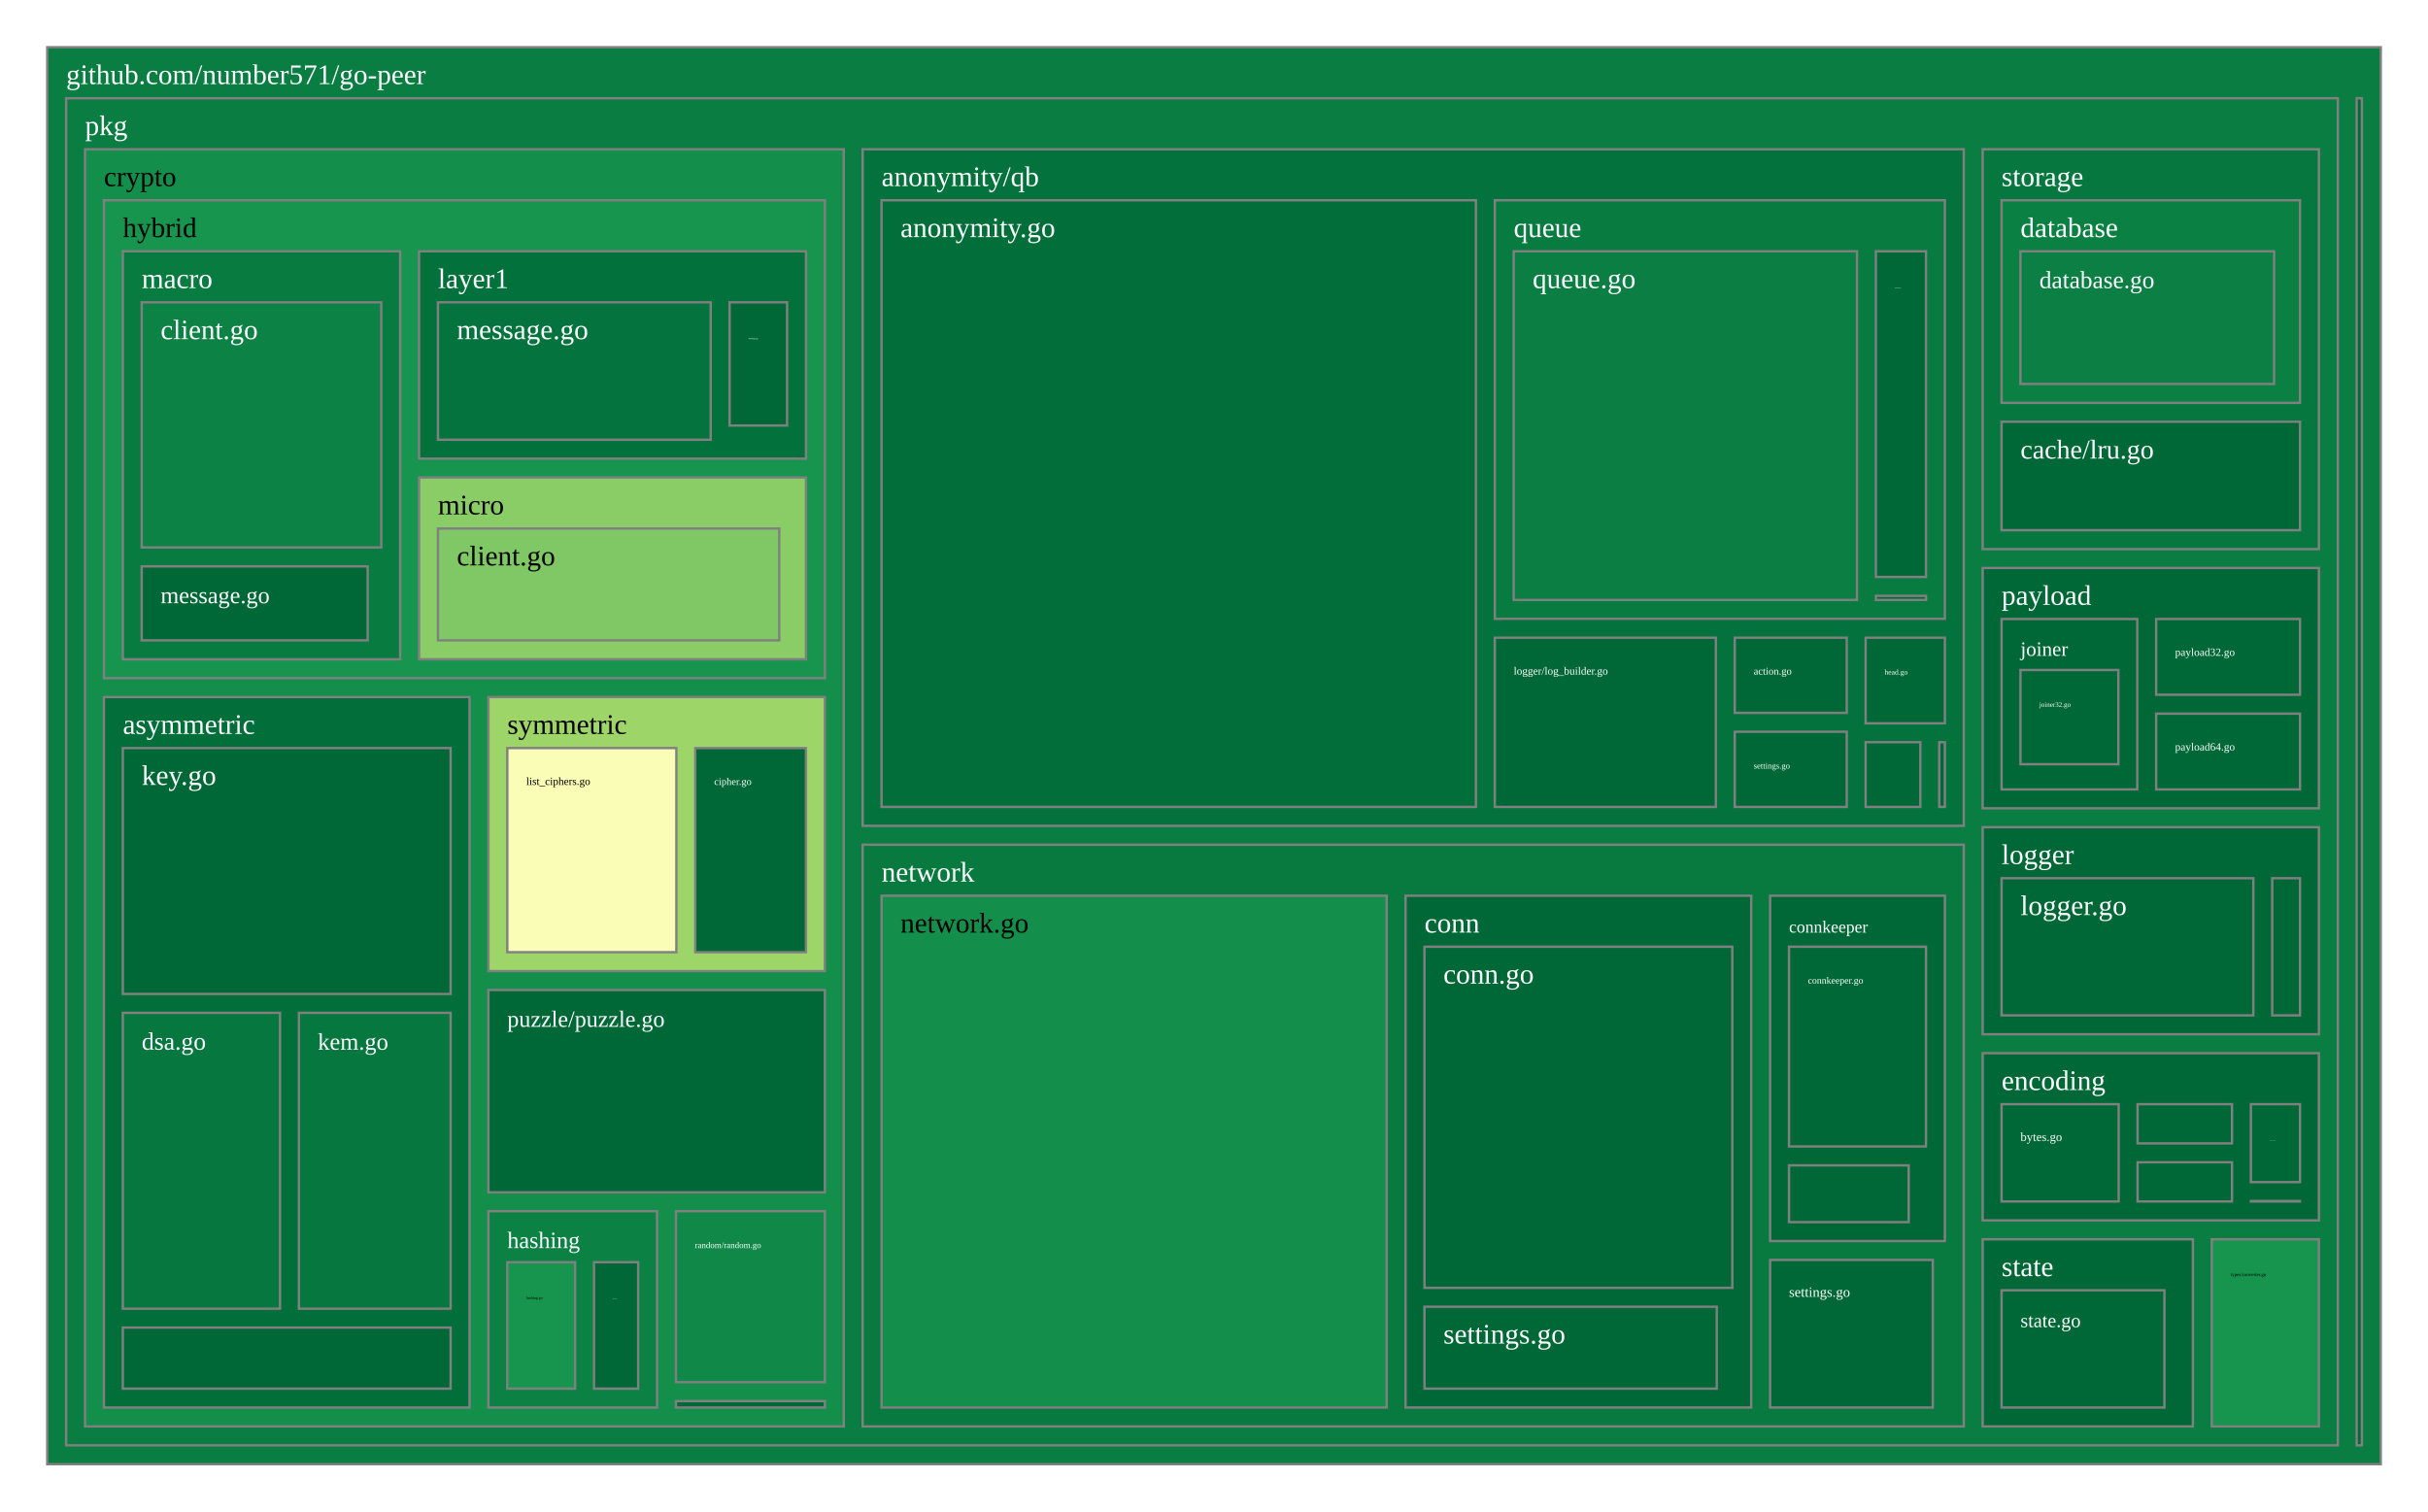
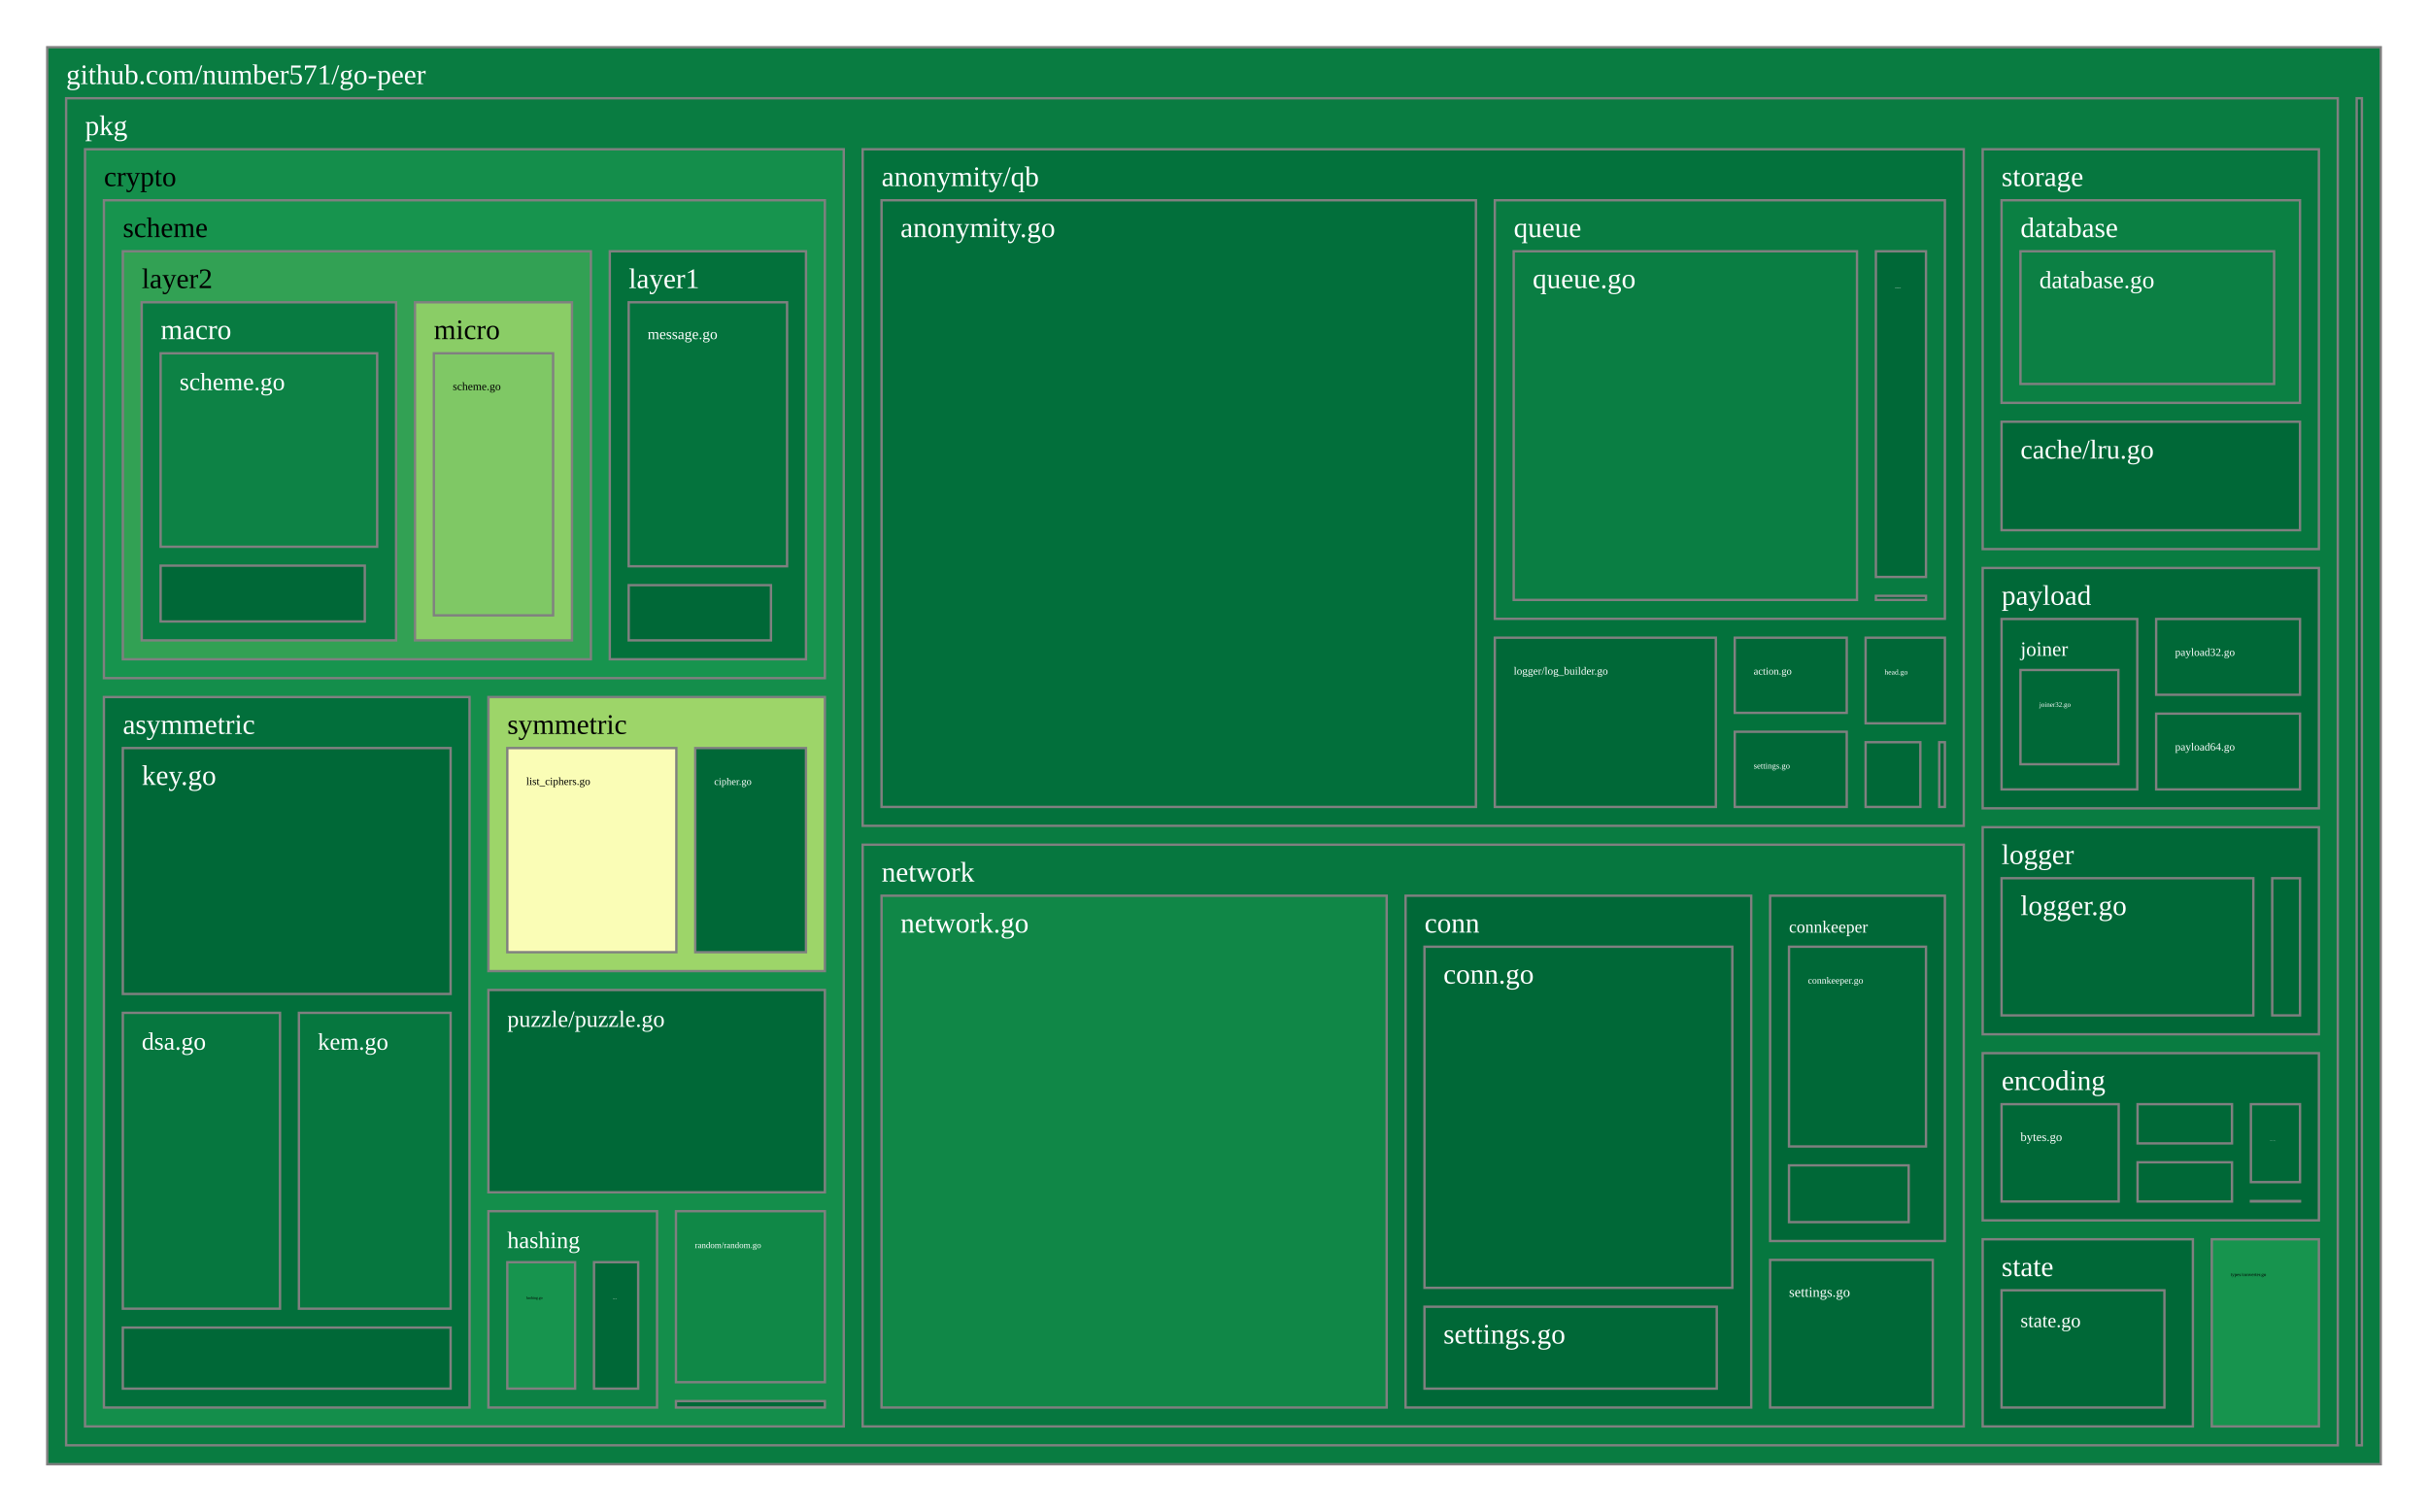
<svg xmlns="http://www.w3.org/2000/svg" viewBox="0 0 1028 640" style="background: white none repeat scroll 0% 0%;">
  <g>
-     <rect x="20" y="20" width="988" height="600" style="fill: rgb(9, 125, 66);opacity:1;fill-opacity:1.00;stroke:rgb(128,128,128);stroke-width:1px;stroke-opacity:1.00;" />
+     <rect x="20" y="20" width="988" height="600" style="fill: rgb(9, 124, 65);opacity:1;fill-opacity:1.00;stroke:rgb(128,128,128);stroke-width:1px;stroke-opacity:1.00;" />
    <text data-notex="1" text-anchor="start" transform="translate(28,35.6) scale(1)" style="font-family: Open Sans, verdana, arial, sans-serif !important; font-size: 12px; fill: rgb(255, 255, 255); fill-opacity: 1.00; white-space: pre;" data-math="N">github.com/number571/go-peer</text>
  </g>
  <g>
-     <rect x="28" y="41.6" width="961.808" height="570.4" style="fill: rgb(10, 125, 66);opacity:1;fill-opacity:1.00;stroke:rgb(128,128,128);stroke-width:1px;stroke-opacity:1.00;" />
+     <rect x="28" y="41.6" width="961.808" height="570.4" style="fill: rgb(9, 124, 65);opacity:1;fill-opacity:1.00;stroke:rgb(128,128,128);stroke-width:1px;stroke-opacity:1.00;" />
    <text data-notex="1" text-anchor="start" transform="translate(36,57.2) scale(1)" style="font-family: Open Sans, verdana, arial, sans-serif !important; font-size: 12px; fill: rgb(255, 255, 255); fill-opacity: 1.00; white-space: pre;" data-math="N">pkg</text>
  </g>
  <g>
    <rect x="997.808" y="41.6" width="2.192" height="570.4" style="fill: rgb(0, 104, 55);opacity:1;fill-opacity:1.00;stroke:rgb(128,128,128);stroke-width:1px;stroke-opacity:1.00;" />
  </g>
  <g>
    <rect x="365.245" y="63.2" width="466.205" height="286.478" style="fill: rgb(3, 114, 60);opacity:1;fill-opacity:1.00;stroke:rgb(128,128,128);stroke-width:1px;stroke-opacity:1.00;" />
    <text data-notex="1" text-anchor="start" transform="translate(373.245,78.8) scale(1)" style="font-family: Open Sans, verdana, arial, sans-serif !important; font-size: 12px; fill: rgb(255, 255, 255); fill-opacity: 1.00; white-space: pre;" data-math="N">anonymity/qb</text>
  </g>
  <g>
    <rect x="36" y="63.2" width="321.245" height="540.8" style="fill: rgb(20, 142, 75);opacity:1;fill-opacity:1.00;stroke:rgb(128,128,128);stroke-width:1px;stroke-opacity:1.00;" />
    <text data-notex="1" text-anchor="start" transform="translate(44,78.8) scale(1)" style="font-family: Open Sans, verdana, arial, sans-serif !important; font-size: 12px; fill: rgb(0, 0, 0); fill-opacity: 1.00; white-space: pre;" data-math="N">crypto</text>
  </g>
  <g>
    <rect x="839.45" y="445.953" width="142.358" height="70.802" style="fill: rgb(0, 104, 55);opacity:1;fill-opacity:1.00;stroke:rgb(128,128,128);stroke-width:1px;stroke-opacity:1.00;" />
    <text data-notex="1" text-anchor="start" transform="translate(847.4502,461.5528) scale(1)" style="font-family: Open Sans, verdana, arial, sans-serif !important; font-size: 12px; fill: rgb(255, 255, 255); fill-opacity: 1.00; white-space: pre;" data-math="N">encoding</text>
  </g>
  <g>
    <rect x="839.45" y="350.265" width="142.358" height="87.688" style="fill: rgb(0, 104, 55);opacity:1;fill-opacity:1.00;stroke:rgb(128,128,128);stroke-width:1px;stroke-opacity:1.00;" />
    <text data-notex="1" text-anchor="start" transform="translate(847.4502,365.8646) scale(1)" style="font-family: Open Sans, verdana, arial, sans-serif !important; font-size: 12px; fill: rgb(255, 255, 255); fill-opacity: 1.00; white-space: pre;" data-math="N">logger</text>
  </g>
  <g>
-     <rect x="365.245" y="357.678" width="466.205" height="246.322" style="fill: rgb(8, 122, 64);opacity:1;fill-opacity:1.00;stroke:rgb(128,128,128);stroke-width:1px;stroke-opacity:1.00;" />
+     <rect x="365.245" y="357.678" width="466.205" height="246.322" style="fill: rgb(6, 119, 63);opacity:1;fill-opacity:1.00;stroke:rgb(128,128,128);stroke-width:1px;stroke-opacity:1.00;" />
    <text data-notex="1" text-anchor="start" transform="translate(373.245,373.278) scale(1)" style="font-family: Open Sans, verdana, arial, sans-serif !important; font-size: 12px; fill: rgb(255, 255, 255); fill-opacity: 1.00; white-space: pre;" data-math="N">network</text>
  </g>
  <g>
    <rect x="839.45" y="240.505" width="142.358" height="101.76" style="fill: rgb(0, 104, 55);opacity:1;fill-opacity:1.00;stroke:rgb(128,128,128);stroke-width:1px;stroke-opacity:1.00;" />
    <text data-notex="1" text-anchor="start" transform="translate(847.4502,256.1046) scale(1)" style="font-family: Open Sans, verdana, arial, sans-serif !important; font-size: 12px; fill: rgb(255, 255, 255); fill-opacity: 1.00; white-space: pre;" data-math="N">payload</text>
  </g>
  <g>
    <rect x="839.45" y="524.755" width="89.005" height="79.245" style="fill: rgb(0, 104, 55);opacity:1;fill-opacity:1.00;stroke:rgb(128,128,128);stroke-width:1px;stroke-opacity:1.00;" />
    <text data-notex="1" text-anchor="start" transform="translate(847.4502,540.3549) scale(1)" style="font-family: Open Sans, verdana, arial, sans-serif !important; font-size: 12px; fill: rgb(255, 255, 255); fill-opacity: 1.00; white-space: pre;" data-math="N">state</text>
  </g>
  <g>
    <rect x="839.45" y="63.2" width="142.358" height="169.305" style="fill: rgb(6, 119, 63);opacity:1;fill-opacity:1.00;stroke:rgb(128,128,128);stroke-width:1px;stroke-opacity:1.00;" />
    <text data-notex="1" text-anchor="start" transform="translate(847.4502,78.8) scale(1)" style="font-family: Open Sans, verdana, arial, sans-serif !important; font-size: 12px; fill: rgb(255, 255, 255); fill-opacity: 1.00; white-space: pre;" data-math="N">storage</text>
  </g>
  <g>
    <rect x="936.455" y="524.755" width="45.353" height="79.245" style="fill: rgb(23, 148, 78);opacity:1;fill-opacity:1.00;stroke:rgb(128,128,128);stroke-width:1px;stroke-opacity:1.00;" />
    <text data-notex="1" text-anchor="start" transform="translate(944.4552,540.3549) scale(0.169865)" style="font-family: Open Sans, verdana, arial, sans-serif !important; font-size: 12px; fill: rgb(0, 0, 0); fill-opacity: 1.00; white-space: pre;" data-math="N">types/converter.go</text>
  </g>
  <g>
    <rect x="734.481" y="270.029" width="47.411" height="31.824" style="fill: rgb(0, 104, 55);opacity:1;fill-opacity:1.00;stroke:rgb(128,128,128);stroke-width:1px;stroke-opacity:1.00;" />
    <text data-notex="1" text-anchor="start" transform="translate(742.4812,285.6294) scale(0.363552)" style="font-family: Open Sans, verdana, arial, sans-serif !important; font-size: 12px; fill: rgb(255, 255, 255); fill-opacity: 1.00; white-space: pre;" data-math="N">action.go</text>
  </g>
  <g>
    <rect x="789.892" y="314.279" width="23.169" height="27.399" style="fill: rgb(0, 104, 55);opacity:1;fill-opacity:1.00;stroke:rgb(128,128,128);stroke-width:1px;stroke-opacity:1.00;" />
  </g>
  <g>
    <rect x="373.245" y="84.8" width="251.65" height="256.878" style="fill: rgb(2, 111, 59);opacity:1;fill-opacity:1.00;stroke:rgb(128,128,128);stroke-width:1px;stroke-opacity:1.00;" />
    <text data-notex="1" text-anchor="start" transform="translate(381.245,100.4) scale(1)" style="font-family: Open Sans, verdana, arial, sans-serif !important; font-size: 12px; fill: rgb(255, 255, 255); fill-opacity: 1.00; white-space: pre;" data-math="N">anonymity.go</text>
  </g>
  <g>
    <rect x="821.061" y="314.279" width="2.39" height="27.399" style="fill: rgb(0, 104, 55);opacity:1;fill-opacity:1.00;stroke:rgb(128,128,128);stroke-width:1px;stroke-opacity:1.00;" />
  </g>
  <g>
    <rect x="789.892" y="270.029" width="33.558" height="36.249" style="fill: rgb(0, 104, 55);opacity:1;fill-opacity:1.00;stroke:rgb(128,128,128);stroke-width:1px;stroke-opacity:1.00;" />
    <text data-notex="1" text-anchor="start" transform="translate(797.8921,285.6294) scale(0.261282)" style="font-family: Open Sans, verdana, arial, sans-serif !important; font-size: 12px; fill: rgb(255, 255, 255); fill-opacity: 1.00; white-space: pre;" data-math="N">head.go</text>
  </g>
  <g>
    <rect x="632.895" y="270.029" width="93.587" height="71.649" style="fill: rgb(0, 104, 55);opacity:1;fill-opacity:1.00;stroke:rgb(128,128,128);stroke-width:1px;stroke-opacity:1.00;" />
    <text data-notex="1" text-anchor="start" transform="translate(640.8946,285.6294) scale(0.384854)" style="font-family: Open Sans, verdana, arial, sans-serif !important; font-size: 12px; fill: rgb(255, 255, 255); fill-opacity: 1.00; white-space: pre;" data-math="N">logger/log_builder.go</text>
  </g>
  <g>
    <rect x="632.895" y="84.8" width="190.556" height="177.229" style="fill: rgb(8, 123, 65);opacity:1;fill-opacity:1.00;stroke:rgb(128,128,128);stroke-width:1px;stroke-opacity:1.00;" />
    <text data-notex="1" text-anchor="start" transform="translate(640.8946,100.4) scale(1)" style="font-family: Open Sans, verdana, arial, sans-serif !important; font-size: 12px; fill: rgb(255, 255, 255); fill-opacity: 1.00; white-space: pre;" data-math="N">queue</text>
  </g>
  <g>
    <rect x="734.481" y="309.854" width="47.411" height="31.824" style="fill: rgb(0, 104, 55);opacity:1;fill-opacity:1.00;stroke:rgb(128,128,128);stroke-width:1px;stroke-opacity:1.00;" />
    <text data-notex="1" text-anchor="start" transform="translate(742.4812,325.4537) scale(0.297451)" style="font-family: Open Sans, verdana, arial, sans-serif !important; font-size: 12px; fill: rgb(255, 255, 255); fill-opacity: 1.00; white-space: pre;" data-math="N">settings.go</text>
  </g>
  <g>
    <rect x="44" y="295.155" width="154.789" height="300.845" style="fill: rgb(2, 111, 59);opacity:1;fill-opacity:1.00;stroke:rgb(128,128,128);stroke-width:1px;stroke-opacity:1.00;" />
    <text data-notex="1" text-anchor="start" transform="translate(52,310.755) scale(1)" style="font-family: Open Sans, verdana, arial, sans-serif !important; font-size: 12px; fill: rgb(255, 255, 255); fill-opacity: 1.00; white-space: pre;" data-math="N">asymmetric</text>
  </g>
  <g>
    <rect x="206.789" y="512.865" width="71.407" height="83.135" style="fill: rgb(12, 129, 68);opacity:1;fill-opacity:1.00;stroke:rgb(128,128,128);stroke-width:1px;stroke-opacity:1.00;" />
    <text data-notex="1" text-anchor="start" transform="translate(214.7887,528.4654) scale(0.824516)" style="font-family: Open Sans, verdana, arial, sans-serif !important; font-size: 12px; fill: rgb(255, 255, 255); fill-opacity: 1.00; white-space: pre;" data-math="N">hashing</text>
  </g>
  <g>
-     <rect x="44" y="84.8" width="305.245" height="202.355" style="fill: rgb(23, 148, 78);opacity:1;fill-opacity:1.00;stroke:rgb(128,128,128);stroke-width:1px;stroke-opacity:1.00;" />
-     <text data-notex="1" text-anchor="start" transform="translate(52,100.4) scale(1)" style="font-family: Open Sans, verdana, arial, sans-serif !important; font-size: 12px; fill: rgb(0, 0, 0); fill-opacity: 1.00; white-space: pre;" data-math="N">hybrid</text>
-   </g>
-   <g>
    <rect x="286.196" y="593.278" width="63.049" height="2.722" style="fill: rgb(0, 104, 55);opacity:1;fill-opacity:1.00;stroke:rgb(128,128,128);stroke-width:1px;stroke-opacity:1.00;" />
  </g>
  <g>
    <rect x="206.789" y="419.199" width="142.456" height="85.666" style="fill: rgb(0, 104, 55);opacity:1;fill-opacity:1.00;stroke:rgb(128,128,128);stroke-width:1px;stroke-opacity:1.00;" />
    <text data-notex="1" text-anchor="start" transform="translate(214.7887,434.7993) scale(0.823283)" style="font-family: Open Sans, verdana, arial, sans-serif !important; font-size: 12px; fill: rgb(255, 255, 255); fill-opacity: 1.00; white-space: pre;" data-math="N">puzzle/puzzle.go</text>
  </g>
  <g>
    <rect x="286.196" y="512.865" width="63.049" height="72.413" style="fill: rgb(16, 136, 71);opacity:1;fill-opacity:1.00;stroke:rgb(128,128,128);stroke-width:1px;stroke-opacity:1.00;" />
    <text data-notex="1" text-anchor="start" transform="translate(294.1962,528.4654) scale(0.306307)" style="font-family: Open Sans, verdana, arial, sans-serif !important; font-size: 12px; fill: rgb(255, 255, 255); fill-opacity: 1.00; white-space: pre;" data-math="N">random/random.go</text>
  </g>
  <g>
+     <rect x="44" y="84.8" width="305.245" height="202.355" style="fill: rgb(23, 148, 78);opacity:1;fill-opacity:1.00;stroke:rgb(128,128,128);stroke-width:1px;stroke-opacity:1.00;" />
+     <text data-notex="1" text-anchor="start" transform="translate(52,100.4) scale(1)" style="font-family: Open Sans, verdana, arial, sans-serif !important; font-size: 12px; fill: rgb(0, 0, 0); fill-opacity: 1.00; white-space: pre;" data-math="N">scheme</text>
+   </g>
+   <g>
    <rect x="206.789" y="295.155" width="142.456" height="116.044" style="fill: rgb(157, 213, 105);opacity:1;fill-opacity:1.00;stroke:rgb(128,128,128);stroke-width:1px;stroke-opacity:1.00;" />
    <text data-notex="1" text-anchor="start" transform="translate(214.7887,310.755) scale(1)" style="font-family: Open Sans, verdana, arial, sans-serif !important; font-size: 12px; fill: rgb(0, 0, 0); fill-opacity: 1.00; white-space: pre;" data-math="N">symmetric</text>
  </g>
  <g>
    <rect x="847.45" y="467.553" width="49.582" height="41.202" style="fill: rgb(0, 104, 55);opacity:1;fill-opacity:1.00;stroke:rgb(128,128,128);stroke-width:1px;stroke-opacity:1.00;" />
    <text data-notex="1" text-anchor="start" transform="translate(855.4502,483.1528) scale(0.437264)" style="font-family: Open Sans, verdana, arial, sans-serif !important; font-size: 12px; fill: rgb(255, 255, 255); fill-opacity: 1.00; white-space: pre;" data-math="N">bytes.go</text>
  </g>
  <g>
    <rect x="953.017" y="508.555" width="20.791" height="0.2" style="fill: rgb(0, 104, 55);opacity:1;fill-opacity:1.00;stroke:rgb(128,128,128);stroke-width:1px;stroke-opacity:1.00;" />
  </g>
  <g>
    <rect x="905.032" y="467.553" width="39.985" height="16.601" style="fill: rgb(0, 104, 55);opacity:1;fill-opacity:1.00;stroke:rgb(128,128,128);stroke-width:1px;stroke-opacity:1.00;" />
  </g>
  <g>
    <rect x="905.032" y="492.154" width="39.985" height="16.601" style="fill: rgb(0, 104, 55);opacity:1;fill-opacity:1.00;stroke:rgb(128,128,128);stroke-width:1px;stroke-opacity:1.00;" />
  </g>
  <g>
    <rect x="953.017" y="467.553" width="20.791" height="33.002" style="fill: rgb(0, 104, 55);opacity:1;fill-opacity:1.00;stroke:rgb(128,128,128);stroke-width:1px;stroke-opacity:1.00;" />
    <text data-notex="1" text-anchor="start" transform="translate(961.0171,483.1528) scale(0.029356)" style="font-family: Open Sans, verdana, arial, sans-serif !important; font-size: 12px; fill: rgb(255, 255, 255); fill-opacity: 1.00; white-space: pre;" data-math="N">serialize_yaml.go</text>
  </g>
  <g>
    <rect x="847.45" y="371.865" width="106.599" height="58.088" style="fill: rgb(0, 104, 55);opacity:1;fill-opacity:1.00;stroke:rgb(128,128,128);stroke-width:1px;stroke-opacity:1.00;" />
    <text data-notex="1" text-anchor="start" transform="translate(855.4502,387.4646) scale(1)" style="font-family: Open Sans, verdana, arial, sans-serif !important; font-size: 12px; fill: rgb(255, 255, 255); fill-opacity: 1.00; white-space: pre;" data-math="N">logger.go</text>
  </g>
  <g>
    <rect x="962.05" y="371.865" width="11.758" height="58.088" style="fill: rgb(0, 104, 55);opacity:1;fill-opacity:1.00;stroke:rgb(128,128,128);stroke-width:1px;stroke-opacity:1.00;" />
  </g>
  <g>
    <rect x="595.113" y="379.278" width="146.343" height="216.722" style="fill: rgb(0, 104, 55);opacity:1;fill-opacity:1.00;stroke:rgb(128,128,128);stroke-width:1px;stroke-opacity:1.00;" />
    <text data-notex="1" text-anchor="start" transform="translate(603.1128,394.878) scale(1)" style="font-family: Open Sans, verdana, arial, sans-serif !important; font-size: 12px; fill: rgb(255, 255, 255); fill-opacity: 1.00; white-space: pre;" data-math="N">conn</text>
  </g>
  <g>
    <rect x="749.456" y="379.278" width="73.995" height="146.221" style="fill: rgb(0, 104, 55);opacity:1;fill-opacity:1.00;stroke:rgb(128,128,128);stroke-width:1px;stroke-opacity:1.00;" />
    <text data-notex="1" text-anchor="start" transform="translate(757.4556,394.878) scale(0.604111)" style="font-family: Open Sans, verdana, arial, sans-serif !important; font-size: 12px; fill: rgb(255, 255, 255); fill-opacity: 1.00; white-space: pre;" data-math="N">connkeeper</text>
  </g>
  <g>
-     <rect x="373.245" y="379.278" width="213.868" height="216.722" style="fill: rgb(20, 142, 75);opacity:1;fill-opacity:1.00;stroke:rgb(128,128,128);stroke-width:1px;stroke-opacity:1.00;" />
-     <text data-notex="1" text-anchor="start" transform="translate(381.245,394.878) scale(1)" style="font-family: Open Sans, verdana, arial, sans-serif !important; font-size: 12px; fill: rgb(0, 0, 0); fill-opacity: 1.00; white-space: pre;" data-math="N">network.go</text>
+     <rect x="373.245" y="379.278" width="213.868" height="216.722" style="fill: rgb(16, 135, 71);opacity:1;fill-opacity:1.00;stroke:rgb(128,128,128);stroke-width:1px;stroke-opacity:1.00;" />
+     <text data-notex="1" text-anchor="start" transform="translate(381.245,394.878) scale(1)" style="font-family: Open Sans, verdana, arial, sans-serif !important; font-size: 12px; fill: rgb(255, 255, 255); fill-opacity: 1.00; white-space: pre;" data-math="N">network.go</text>
  </g>
  <g>
    <rect x="749.456" y="533.499" width="68.87" height="62.501" style="fill: rgb(0, 104, 55);opacity:1;fill-opacity:1.00;stroke:rgb(128,128,128);stroke-width:1px;stroke-opacity:1.00;" />
    <text data-notex="1" text-anchor="start" transform="translate(757.4556,549.099) scale(0.500663)" style="font-family: Open Sans, verdana, arial, sans-serif !important; font-size: 12px; fill: rgb(255, 255, 255); fill-opacity: 1.00; white-space: pre;" data-math="N">settings.go</text>
  </g>
  <g>
    <rect x="847.45" y="262.105" width="57.456" height="72.16" style="fill: rgb(0, 104, 55);opacity:1;fill-opacity:1.00;stroke:rgb(128,128,128);stroke-width:1px;stroke-opacity:1.00;" />
    <text data-notex="1" text-anchor="start" transform="translate(855.4502,277.7046) scale(0.719728)" style="font-family: Open Sans, verdana, arial, sans-serif !important; font-size: 12px; fill: rgb(255, 255, 255); fill-opacity: 1.00; white-space: pre;" data-math="N">joiner</text>
  </g>
  <g>
    <rect x="912.907" y="262.105" width="60.901" height="32.08" style="fill: rgb(0, 104, 55);opacity:1;fill-opacity:1.00;stroke:rgb(128,128,128);stroke-width:1px;stroke-opacity:1.00;" />
    <text data-notex="1" text-anchor="start" transform="translate(920.9066,277.7046) scale(0.389769)" style="font-family: Open Sans, verdana, arial, sans-serif !important; font-size: 12px; fill: rgb(255, 255, 255); fill-opacity: 1.00; white-space: pre;" data-math="N">payload32.go</text>
  </g>
  <g>
    <rect x="912.907" y="302.185" width="60.901" height="32.08" style="fill: rgb(0, 104, 55);opacity:1;fill-opacity:1.00;stroke:rgb(128,128,128);stroke-width:1px;stroke-opacity:1.00;" />
    <text data-notex="1" text-anchor="start" transform="translate(920.9066,317.7846) scale(0.389769)" style="font-family: Open Sans, verdana, arial, sans-serif !important; font-size: 12px; fill: rgb(255, 255, 255); fill-opacity: 1.00; white-space: pre;" data-math="N">payload64.go</text>
  </g>
  <g>
    <rect x="847.45" y="546.355" width="68.955" height="49.645" style="fill: rgb(0, 104, 55);opacity:1;fill-opacity:1.00;stroke:rgb(128,128,128);stroke-width:1px;stroke-opacity:1.00;" />
    <text data-notex="1" text-anchor="start" transform="translate(855.4502,561.9549) scale(0.689515)" style="font-family: Open Sans, verdana, arial, sans-serif !important; font-size: 12px; fill: rgb(255, 255, 255); fill-opacity: 1.00; white-space: pre;" data-math="N">state.go</text>
  </g>
  <g>
    <rect x="847.45" y="178.581" width="126.358" height="45.924" style="fill: rgb(0, 104, 55);opacity:1;fill-opacity:1.00;stroke:rgb(128,128,128);stroke-width:1px;stroke-opacity:1.00;" />
    <text data-notex="1" text-anchor="start" transform="translate(855.4502,194.1807) scale(0.957967)" style="font-family: Open Sans, verdana, arial, sans-serif !important; font-size: 12px; fill: rgb(255, 255, 255); fill-opacity: 1.00; white-space: pre;" data-math="N">cache/lru.go</text>
  </g>
  <g>
    <rect x="847.45" y="84.8" width="126.358" height="85.781" style="fill: rgb(11, 128, 67);opacity:1;fill-opacity:1.00;stroke:rgb(128,128,128);stroke-width:1px;stroke-opacity:1.00;" />
    <text data-notex="1" text-anchor="start" transform="translate(855.4502,100.4) scale(1)" style="font-family: Open Sans, verdana, arial, sans-serif !important; font-size: 12px; fill: rgb(255, 255, 255); fill-opacity: 1.00; white-space: pre;" data-math="N">database</text>
  </g>
  <g>
    <rect x="794.241" y="252.303" width="21.209" height="1.727" style="fill: rgb(0, 104, 55);opacity:1;fill-opacity:1.00;stroke:rgb(128,128,128);stroke-width:1px;stroke-opacity:1.00;" />
  </g>
  <g>
    <rect x="640.895" y="106.4" width="145.347" height="147.629" style="fill: rgb(10, 126, 67);opacity:1;fill-opacity:1.00;stroke:rgb(128,128,128);stroke-width:1px;stroke-opacity:1.00;" />
    <text data-notex="1" text-anchor="start" transform="translate(648.8946,122) scale(1)" style="font-family: Open Sans, verdana, arial, sans-serif !important; font-size: 12px; fill: rgb(255, 255, 255); fill-opacity: 1.00; white-space: pre;" data-math="N">queue.go</text>
  </g>
  <g>
    <rect x="794.241" y="106.4" width="21.209" height="137.903" style="fill: rgb(0, 104, 55);opacity:1;fill-opacity:1.00;stroke:rgb(128,128,128);stroke-width:1px;stroke-opacity:1.00;" />
    <text data-notex="1" text-anchor="start" transform="translate(802.2413,122) scale(0.049327)" style="font-family: Open Sans, verdana, arial, sans-serif !important; font-size: 12px; fill: rgb(255, 255, 255); fill-opacity: 1.00; white-space: pre;" data-math="N">settings.go</text>
  </g>
  <g>
    <rect x="52" y="428.876" width="66.559" height="125.276" style="fill: rgb(6, 119, 63);opacity:1;fill-opacity:1.00;stroke:rgb(128,128,128);stroke-width:1px;stroke-opacity:1.00;" />
    <text data-notex="1" text-anchor="start" transform="translate(60,444.4761) scale(0.877766)" style="font-family: Open Sans, verdana, arial, sans-serif !important; font-size: 12px; fill: rgb(255, 255, 255); fill-opacity: 1.00; white-space: pre;" data-math="N">dsa.go</text>
  </g>
  <g>
    <rect x="126.559" y="428.876" width="64.229" height="125.276" style="fill: rgb(6, 119, 63);opacity:1;fill-opacity:1.00;stroke:rgb(128,128,128);stroke-width:1px;stroke-opacity:1.00;" />
    <text data-notex="1" text-anchor="start" transform="translate(134.5593,444.4761) scale(0.837315)" style="font-family: Open Sans, verdana, arial, sans-serif !important; font-size: 12px; fill: rgb(255, 255, 255); fill-opacity: 1.00; white-space: pre;" data-math="N">kem.go</text>
  </g>
  <g>
    <rect x="52" y="316.755" width="138.789" height="104.121" style="fill: rgb(0, 104, 55);opacity:1;fill-opacity:1.00;stroke:rgb(128,128,128);stroke-width:1px;stroke-opacity:1.00;" />
    <text data-notex="1" text-anchor="start" transform="translate(60,332.355) scale(1)" style="font-family: Open Sans, verdana, arial, sans-serif !important; font-size: 12px; fill: rgb(255, 255, 255); fill-opacity: 1.00; white-space: pre;" data-math="N">key.go</text>
  </g>
  <g>
    <rect x="52" y="562.152" width="138.789" height="25.848" style="fill: rgb(0, 104, 55);opacity:1;fill-opacity:1.00;stroke:rgb(128,128,128);stroke-width:1px;stroke-opacity:1.00;" />
  </g>
  <g>
    <rect x="214.789" y="534.465" width="28.71" height="53.535" style="fill: rgb(23, 148, 78);opacity:1;fill-opacity:1.00;stroke:rgb(128,128,128);stroke-width:1px;stroke-opacity:1.00;" />
    <text data-notex="1" text-anchor="start" transform="translate(222.7887,550.0654) scale(0.132391)" style="font-family: Open Sans, verdana, arial, sans-serif !important; font-size: 12px; fill: rgb(0, 0, 0); fill-opacity: 1.00; white-space: pre;" data-math="N">hashing.go</text>
  </g>
  <g>
    <rect x="251.498" y="534.465" width="18.698" height="53.535" style="fill: rgb(0, 104, 55);opacity:1;fill-opacity:1.00;stroke:rgb(128,128,128);stroke-width:1px;stroke-opacity:1.00;" />
    <text data-notex="1" text-anchor="start" transform="translate(259.4983,550.0654) scale(0.040147)" style="font-family: Open Sans, verdana, arial, sans-serif !important; font-size: 12px; fill: rgb(255, 255, 255); fill-opacity: 1.00; white-space: pre;" data-math="N">hmac.go</text>
  </g>
  <g>
-     <rect x="177.427" y="106.4" width="163.818" height="87.8" style="fill: rgb(3, 113, 59);opacity:1;fill-opacity:1.00;stroke:rgb(128,128,128);stroke-width:1px;stroke-opacity:1.00;" />
-     <text data-notex="1" text-anchor="start" transform="translate(185.4271,122) scale(1)" style="font-family: Open Sans, verdana, arial, sans-serif !important; font-size: 12px; fill: rgb(255, 255, 255); fill-opacity: 1.00; white-space: pre;" data-math="N">layer1</text>
-   </g>
-   <g>
-     <rect x="52" y="106.4" width="117.427" height="172.755" style="fill: rgb(8, 123, 65);opacity:1;fill-opacity:1.00;stroke:rgb(128,128,128);stroke-width:1px;stroke-opacity:1.00;" />
-     <text data-notex="1" text-anchor="start" transform="translate(60,122) scale(1)" style="font-family: Open Sans, verdana, arial, sans-serif !important; font-size: 12px; fill: rgb(255, 255, 255); fill-opacity: 1.00; white-space: pre;" data-math="N">macro</text>
-   </g>
-   <g>
-     <rect x="177.427" y="202.2" width="163.818" height="76.955" style="fill: rgb(138, 205, 102);opacity:1;fill-opacity:1.00;stroke:rgb(128,128,128);stroke-width:1px;stroke-opacity:1.00;" />
-     <text data-notex="1" text-anchor="start" transform="translate(185.4271,217.8002) scale(1)" style="font-family: Open Sans, verdana, arial, sans-serif !important; font-size: 12px; fill: rgb(0, 0, 0); fill-opacity: 1.00; white-space: pre;" data-math="N">micro</text>
+     <rect x="258.181" y="106.4" width="83.063" height="172.755" style="fill: rgb(3, 113, 59);opacity:1;fill-opacity:1.00;stroke:rgb(128,128,128);stroke-width:1px;stroke-opacity:1.00;" />
+     <text data-notex="1" text-anchor="start" transform="translate(266.1815,122) scale(1)" style="font-family: Open Sans, verdana, arial, sans-serif !important; font-size: 12px; fill: rgb(255, 255, 255); fill-opacity: 1.00; white-space: pre;" data-math="N">layer1</text>
+   </g>
+   <g>
+     <rect x="52" y="106.4" width="198.181" height="172.755" style="fill: rgb(50, 161, 84);opacity:1;fill-opacity:1.00;stroke:rgb(128,128,128);stroke-width:1px;stroke-opacity:1.00;" />
+     <text data-notex="1" text-anchor="start" transform="translate(60,122) scale(1)" style="font-family: Open Sans, verdana, arial, sans-serif !important; font-size: 12px; fill: rgb(0, 0, 0); fill-opacity: 1.00; white-space: pre;" data-math="N">layer2</text>
  </g>
  <g>
    <rect x="294.365" y="316.755" width="46.88" height="86.444" style="fill: rgb(0, 104, 55);opacity:1;fill-opacity:1.00;stroke:rgb(128,128,128);stroke-width:1px;stroke-opacity:1.00;" />
    <text data-notex="1" text-anchor="start" transform="translate(302.3649,332.355) scale(0.357409)" style="font-family: Open Sans, verdana, arial, sans-serif !important; font-size: 12px; fill: rgb(255, 255, 255); fill-opacity: 1.00; white-space: pre;" data-math="N">cipher.go</text>
  </g>
  <g>
    <rect x="214.789" y="316.755" width="71.576" height="86.444" style="fill: rgb(250, 253, 182);opacity:1;fill-opacity:1.00;stroke:rgb(128,128,128);stroke-width:1px;stroke-opacity:1.00;" />
    <text data-notex="1" text-anchor="start" transform="translate(222.7887,332.355) scale(0.385945)" style="font-family: Open Sans, verdana, arial, sans-serif !important; font-size: 12px; fill: rgb(0, 0, 0); fill-opacity: 1.00; white-space: pre;" data-math="N">list_ciphers.go</text>
  </g>
  <g>
    <rect x="603.113" y="400.878" width="130.343" height="144.439" style="fill: rgb(0, 104, 55);opacity:1;fill-opacity:1.00;stroke:rgb(128,128,128);stroke-width:1px;stroke-opacity:1.00;" />
    <text data-notex="1" text-anchor="start" transform="translate(611.1128,416.478) scale(1)" style="font-family: Open Sans, verdana, arial, sans-serif !important; font-size: 12px; fill: rgb(255, 255, 255); fill-opacity: 1.00; white-space: pre;" data-math="N">conn.go</text>
  </g>
  <g>
    <rect x="603.113" y="553.317" width="123.755" height="34.683" style="fill: rgb(0, 104, 55);opacity:1;fill-opacity:1.00;stroke:rgb(128,128,128);stroke-width:1px;stroke-opacity:1.00;" />
    <text data-notex="1" text-anchor="start" transform="translate(611.1128,568.9171) scale(1)" style="font-family: Open Sans, verdana, arial, sans-serif !important; font-size: 12px; fill: rgb(255, 255, 255); fill-opacity: 1.00; white-space: pre;" data-math="N">settings.go</text>
  </g>
  <g>
    <rect x="757.456" y="400.878" width="57.995" height="84.576" style="fill: rgb(0, 104, 55);opacity:1;fill-opacity:1.00;stroke:rgb(128,128,128);stroke-width:1px;stroke-opacity:1.00;" />
    <text data-notex="1" text-anchor="start" transform="translate(765.4556,416.478) scale(0.336495)" style="font-family: Open Sans, verdana, arial, sans-serif !important; font-size: 12px; fill: rgb(255, 255, 255); fill-opacity: 1.00; white-space: pre;" data-math="N">connkeeper.go</text>
  </g>
  <g>
    <rect x="757.456" y="493.454" width="50.662" height="24.045" style="fill: rgb(0, 104, 55);opacity:1;fill-opacity:1.00;stroke:rgb(128,128,128);stroke-width:1px;stroke-opacity:1.00;" />
  </g>
  <g>
    <rect x="855.45" y="283.705" width="41.456" height="39.899" style="fill: rgb(0, 104, 55);opacity:1;fill-opacity:1.00;stroke:rgb(128,128,128);stroke-width:1px;stroke-opacity:1.00;" />
    <text data-notex="1" text-anchor="start" transform="translate(863.4502,299.3046) scale(0.241064)" style="font-family: Open Sans, verdana, arial, sans-serif !important; font-size: 12px; fill: rgb(255, 255, 255); fill-opacity: 1.00; white-space: pre;" data-math="N">joiner32.go</text>
  </g>
  <g>
    <rect x="855.45" y="106.4" width="107.399" height="56.181" style="fill: rgb(12, 128, 68);opacity:1;fill-opacity:1.00;stroke:rgb(128,128,128);stroke-width:1px;stroke-opacity:1.00;" />
    <text data-notex="1" text-anchor="start" transform="translate(863.4502,122) scale(0.865519)" style="font-family: Open Sans, verdana, arial, sans-serif !important; font-size: 12px; fill: rgb(255, 255, 255); fill-opacity: 1.00; white-space: pre;" data-math="N">database.go</text>
  </g>
  <g>
-     <rect x="185.427" y="128" width="115.478" height="58.2" style="fill: rgb(4, 115, 61);opacity:1;fill-opacity:1.00;stroke:rgb(128,128,128);stroke-width:1px;stroke-opacity:1.00;" />
-     <text data-notex="1" text-anchor="start" transform="translate(193.4271,143.6) scale(1)" style="font-family: Open Sans, verdana, arial, sans-serif !important; font-size: 12px; fill: rgb(255, 255, 255); fill-opacity: 1.00; white-space: pre;" data-math="N">message.go</text>
-   </g>
-   <g>
-     <rect x="308.905" y="128" width="24.34" height="52.182" style="fill: rgb(0, 104, 55);opacity:1;fill-opacity:1.00;stroke:rgb(128,128,128);stroke-width:1px;stroke-opacity:1.00;" />
-     <text data-notex="1" text-anchor="start" transform="translate(316.9054,143.6) scale(0.078973)" style="font-family: Open Sans, verdana, arial, sans-serif !important; font-size: 12px; fill: rgb(255, 255, 255); fill-opacity: 1.00; white-space: pre;" data-math="N">settings.go</text>
-   </g>
-   <g>
-     <rect x="60" y="128" width="101.427" height="103.813" style="fill: rgb(13, 130, 69);opacity:1;fill-opacity:1.00;stroke:rgb(128,128,128);stroke-width:1px;stroke-opacity:1.00;" />
-     <text data-notex="1" text-anchor="start" transform="translate(68,143.6) scale(0.988739)" style="font-family: Open Sans, verdana, arial, sans-serif !important; font-size: 12px; fill: rgb(255, 255, 255); fill-opacity: 1.00; white-space: pre;" data-math="N">client.go</text>
-   </g>
-   <g>
-     <rect x="60" y="239.813" width="95.668" height="31.342" style="fill: rgb(0, 104, 55);opacity:1;fill-opacity:1.00;stroke:rgb(128,128,128);stroke-width:1px;stroke-opacity:1.00;" />
-     <text data-notex="1" text-anchor="start" transform="translate(68,255.4133) scale(0.829872)" style="font-family: Open Sans, verdana, arial, sans-serif !important; font-size: 12px; fill: rgb(255, 255, 255); fill-opacity: 1.00; white-space: pre;" data-math="N">message.go</text>
-   </g>
-   <g>
-     <rect x="185.427" y="223.8" width="144.503" height="47.355" style="fill: rgb(127, 200, 101);opacity:1;fill-opacity:1.00;stroke:rgb(128,128,128);stroke-width:1px;stroke-opacity:1.00;" />
-     <text data-notex="1" text-anchor="start" transform="translate(193.4271,239.4002) scale(1)" style="font-family: Open Sans, verdana, arial, sans-serif !important; font-size: 12px; fill: rgb(0, 0, 0); fill-opacity: 1.00; white-space: pre;" data-math="N">client.go</text>
+     <rect x="266.181" y="128" width="67.063" height="111.783" style="fill: rgb(4, 115, 61);opacity:1;fill-opacity:1.00;stroke:rgb(128,128,128);stroke-width:1px;stroke-opacity:1.00;" />
+     <text data-notex="1" text-anchor="start" transform="translate(274.1815,143.6) scale(0.531911)" style="font-family: Open Sans, verdana, arial, sans-serif !important; font-size: 12px; fill: rgb(255, 255, 255); fill-opacity: 1.00; white-space: pre;" data-math="N">message.go</text>
+   </g>
+   <g>
+     <rect x="266.181" y="247.783" width="60.24" height="23.372" style="fill: rgb(0, 104, 55);opacity:1;fill-opacity:1.00;stroke:rgb(128,128,128);stroke-width:1px;stroke-opacity:1.00;" />
+   </g>
+   <g>
+     <rect x="60" y="128" width="107.694" height="143.155" style="fill: rgb(8, 123, 65);opacity:1;fill-opacity:1.00;stroke:rgb(128,128,128);stroke-width:1px;stroke-opacity:1.00;" />
+     <text data-notex="1" text-anchor="start" transform="translate(68,143.6) scale(1)" style="font-family: Open Sans, verdana, arial, sans-serif !important; font-size: 12px; fill: rgb(255, 255, 255); fill-opacity: 1.00; white-space: pre;" data-math="N">macro</text>
+   </g>
+   <g>
+     <rect x="175.694" y="128" width="66.488" height="143.155" style="fill: rgb(138, 205, 102);opacity:1;fill-opacity:1.00;stroke:rgb(128,128,128);stroke-width:1px;stroke-opacity:1.00;" />
+     <text data-notex="1" text-anchor="start" transform="translate(183.6937,143.6) scale(1)" style="font-family: Open Sans, verdana, arial, sans-serif !important; font-size: 12px; fill: rgb(0, 0, 0); fill-opacity: 1.00; white-space: pre;" data-math="N">micro</text>
+   </g>
+   <g>
+     <rect x="68" y="239.517" width="86.447" height="23.638" style="fill: rgb(0, 104, 55);opacity:1;fill-opacity:1.00;stroke:rgb(128,128,128);stroke-width:1px;stroke-opacity:1.00;" />
+   </g>
+   <g>
+     <rect x="68" y="149.6" width="91.694" height="81.917" style="fill: rgb(13, 130, 69);opacity:1;fill-opacity:1.00;stroke:rgb(128,128,128);stroke-width:1px;stroke-opacity:1.00;" />
+     <text data-notex="1" text-anchor="start" transform="translate(76,165.2) scale(0.876085)" style="font-family: Open Sans, verdana, arial, sans-serif !important; font-size: 12px; fill: rgb(255, 255, 255); fill-opacity: 1.00; white-space: pre;" data-math="N">scheme.go</text>
+   </g>
+   <g>
+     <rect x="183.694" y="149.6" width="50.488" height="110.969" style="fill: rgb(127, 200, 101);opacity:1;fill-opacity:1.00;stroke:rgb(128,128,128);stroke-width:1px;stroke-opacity:1.00;" />
+     <text data-notex="1" text-anchor="start" transform="translate(191.6937,165.2) scale(0.399164)" style="font-family: Open Sans, verdana, arial, sans-serif !important; font-size: 12px; fill: rgb(0, 0, 0); fill-opacity: 1.00; white-space: pre;" data-math="N">scheme.go</text>
  </g>
</svg>
